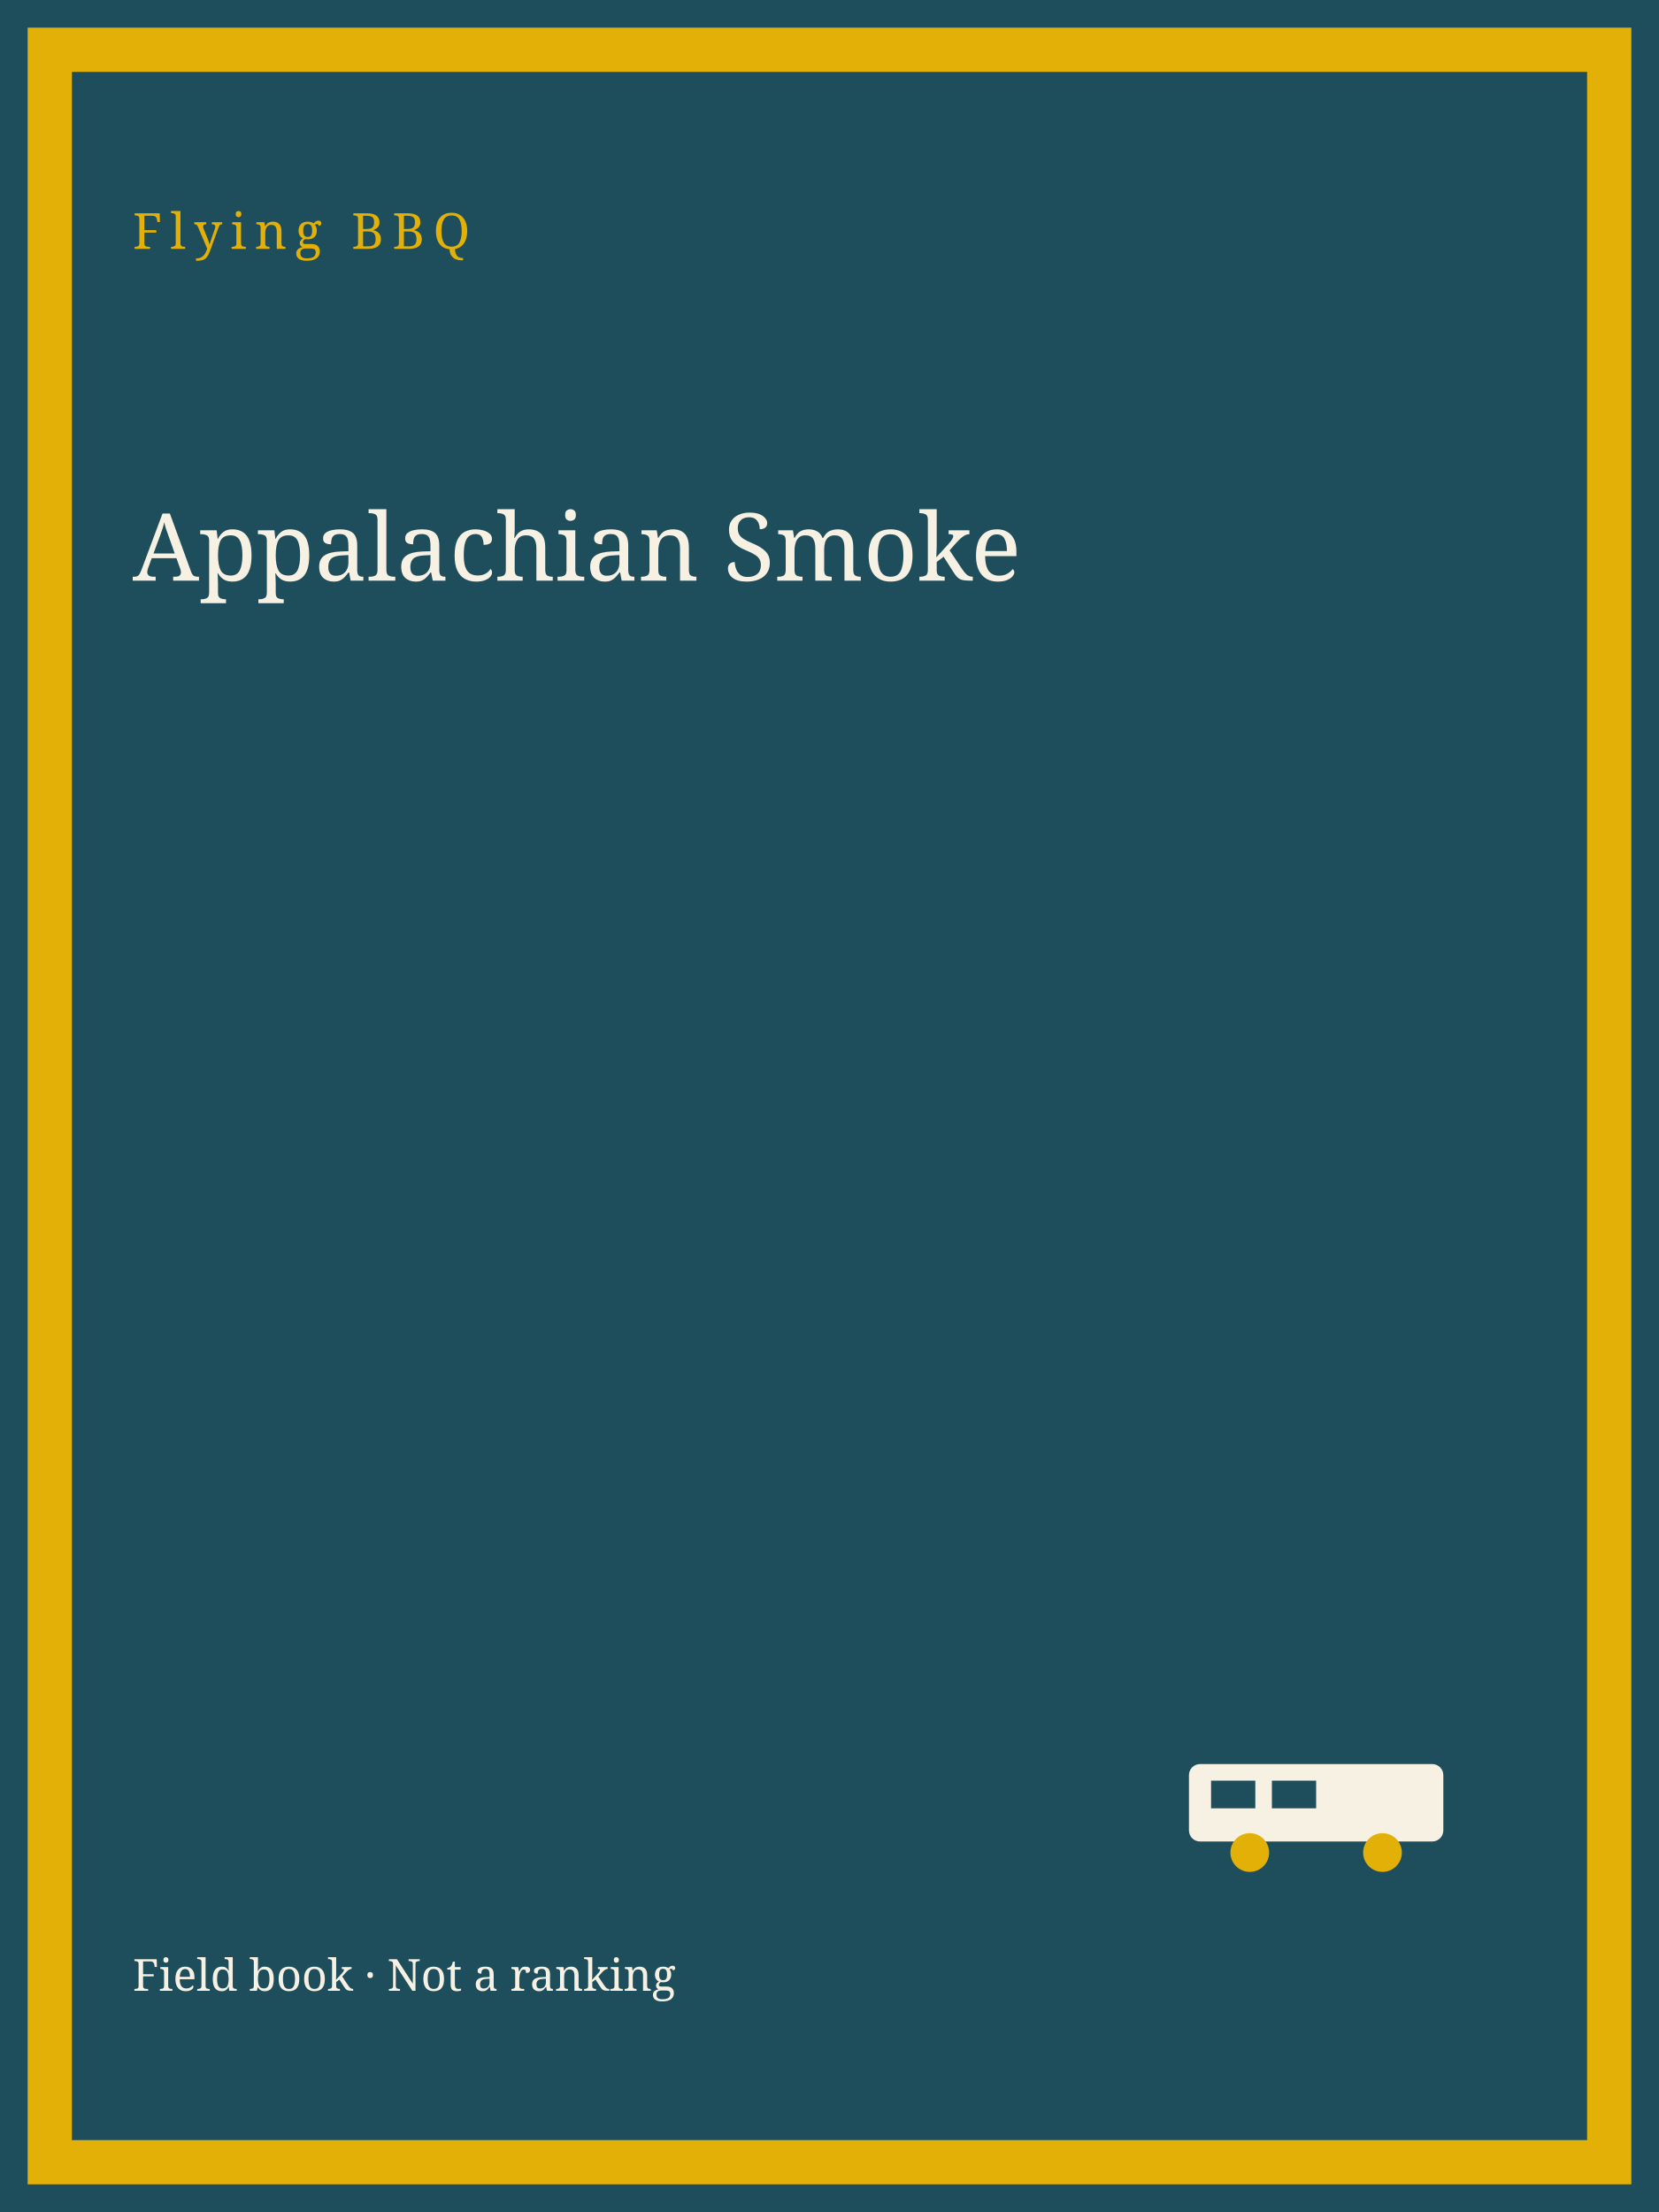
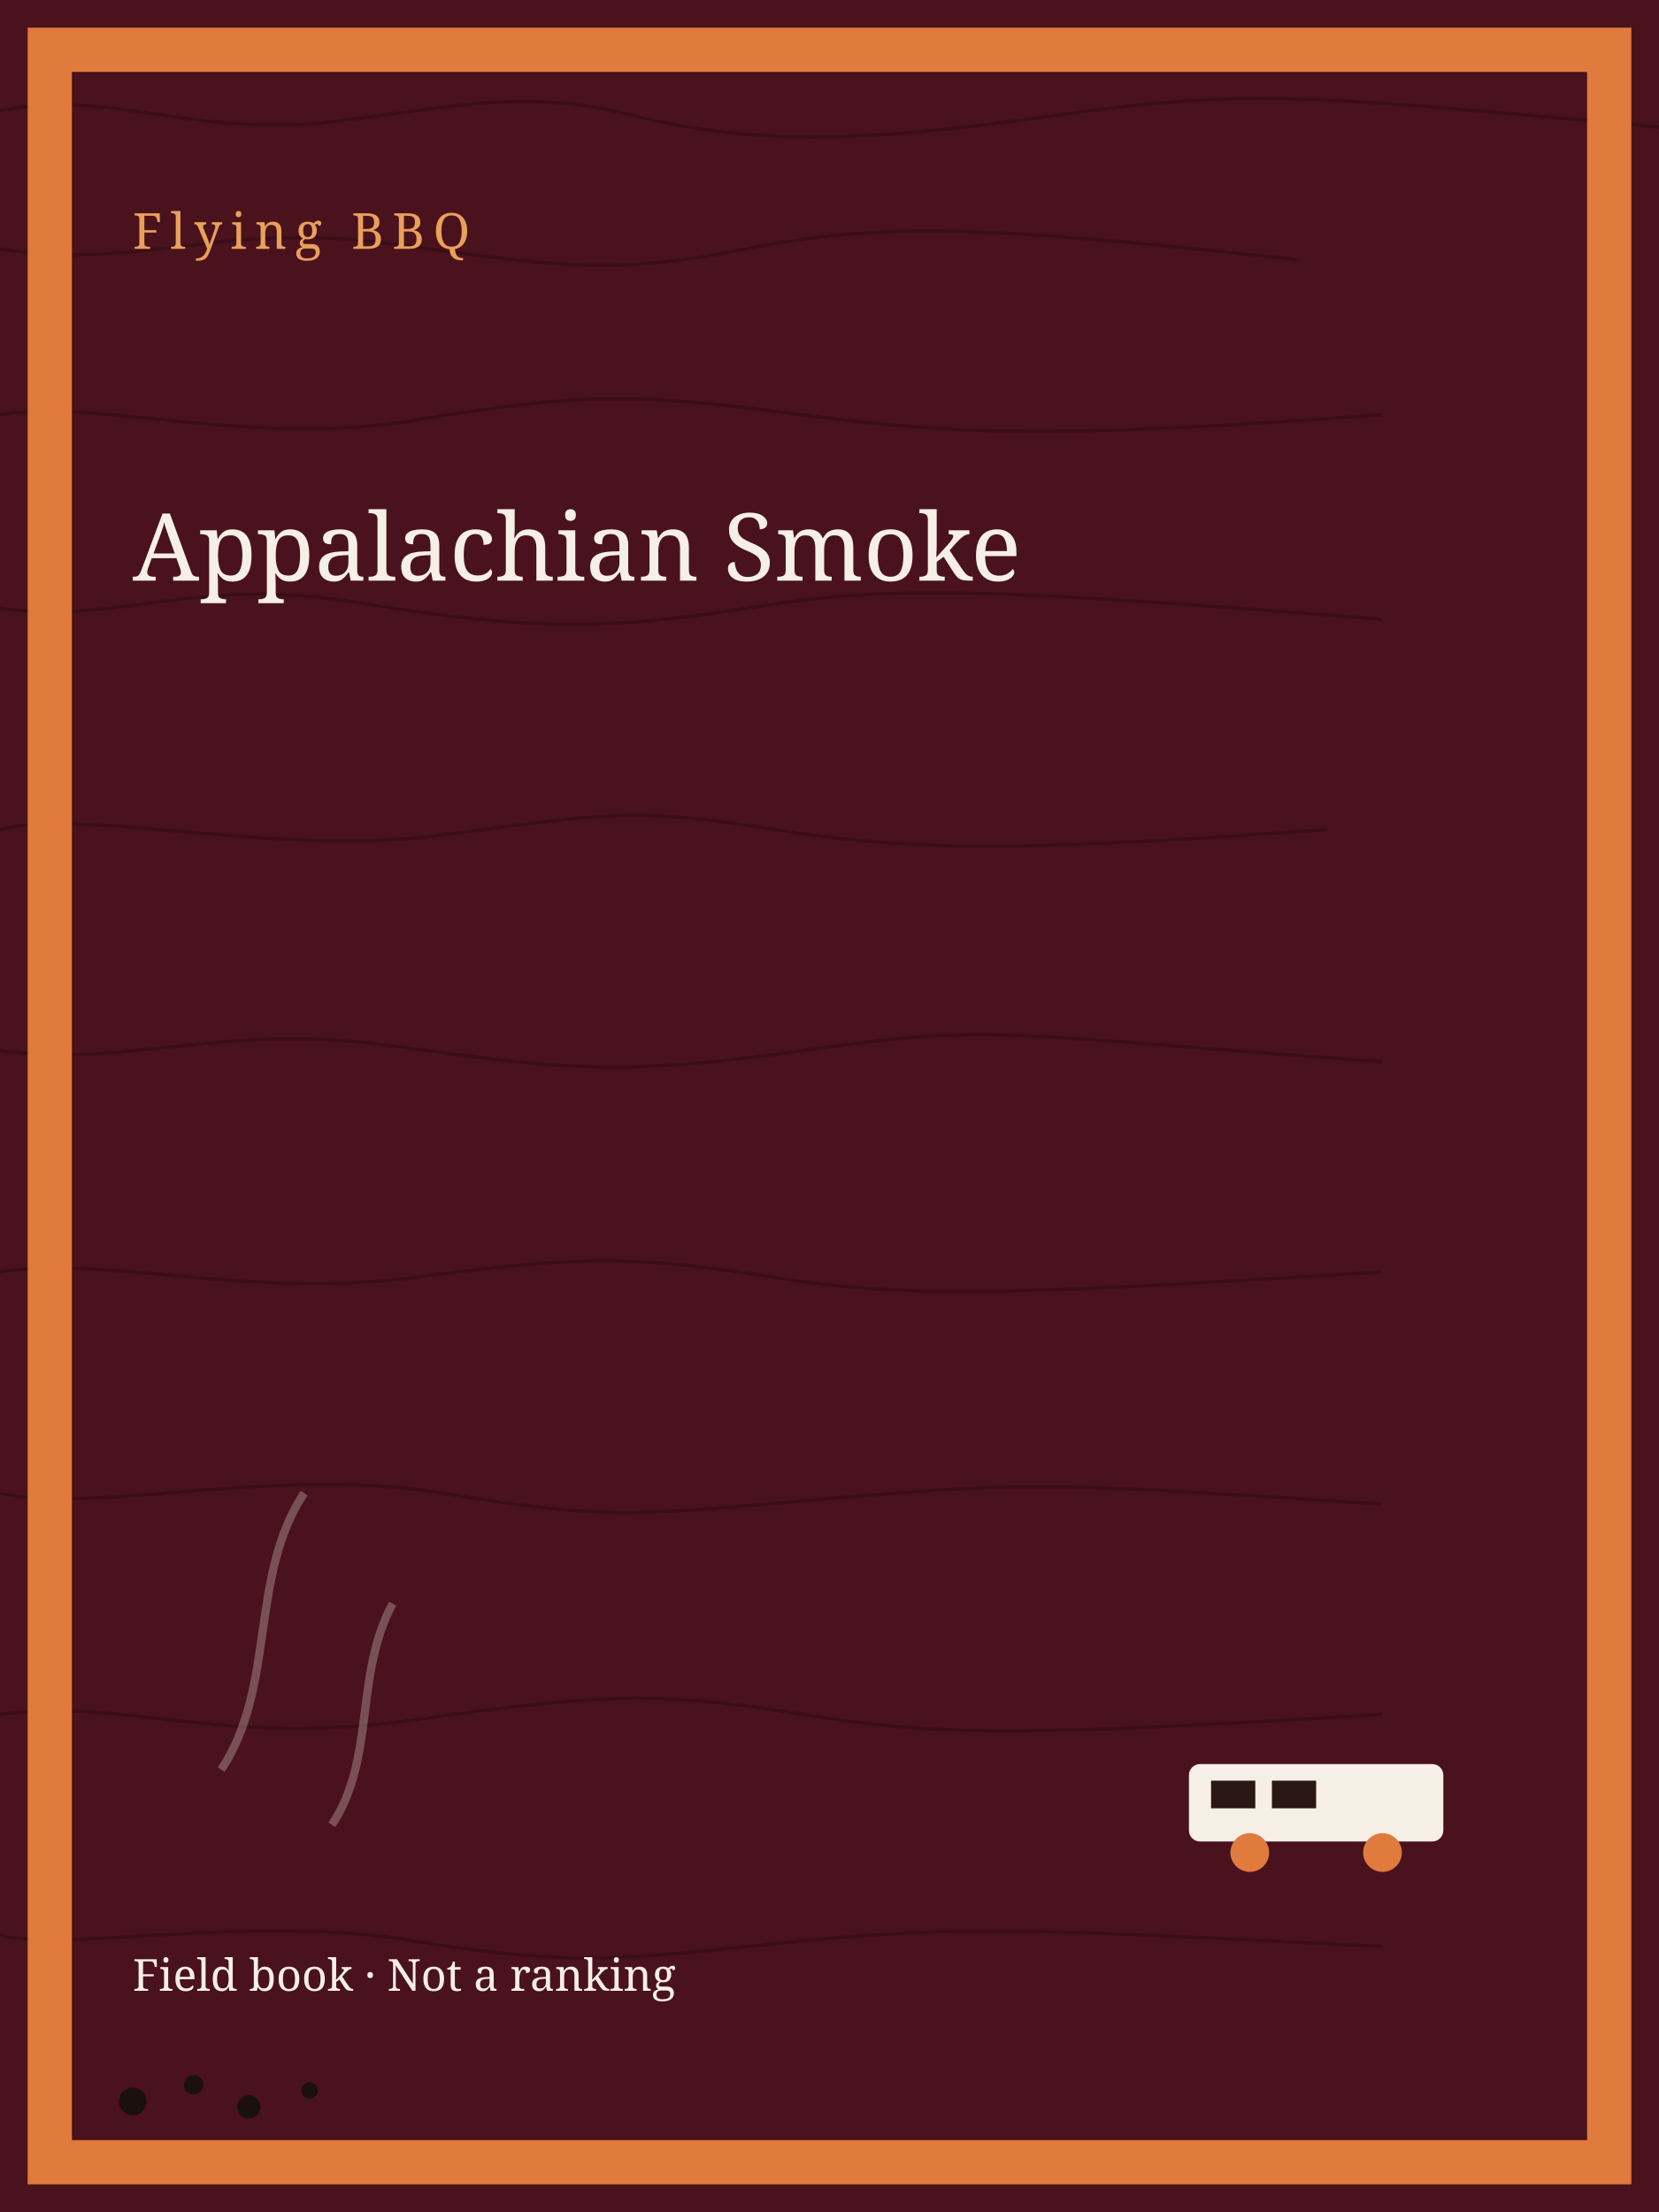
<svg xmlns="http://www.w3.org/2000/svg" viewBox="0 0 600 800">
-   <rect width="600" height="800" fill="#1e4d5c" />
-   <rect x="18" y="18" width="564" height="764" fill="none" stroke="#e2b007" stroke-width="16" />
-   <text x="48" y="90" fill="#e2b007" font-family="Georgia, serif" font-size="18" letter-spacing="3">Flying BBQ</text>
-   <text x="48" y="210" fill="#f7f1e4" font-family="Georgia, serif" font-size="34">Appalachian Smoke</text>
+   <rect width="600" height="800" fill="#4a121c" />
+   <g fill="none" stroke="#2a0a10" stroke-width="1.2" opacity="0.5">
+     <path d="M0 40c40-8 70 10 120 4s70-12 110-2 80 10 150 0 90-8 220 4" />
+     <path d="M0 90c50 8 80-10 140-2s80 12 130 2 90-8 200 4" />
+     <path d="M0 150c36-6 90 12 150 2s80-10 140-2 100 8 210 0" />
+     <path d="M0 220c44 6 70-12 130-2s90 10 140 2 80-8 230 4" />
+     <path d="M0 300c30-8 100 10 160 2s70-10 120-2 90 8 200 0" />
+     <path d="M0 380c48 6 80-10 140-2s80 12 150 2 70-6 210 4" />
+     <path d="M0 460c40-6 90 10 150 2s80-8 130 0 90 6 220-2" />
+     <path d="M0 540c32 8 100-10 160 0s70 8 140 2 80-6 200 2" />
+     <path d="M0 620c46-6 80 12 150 2s90-10 140-2 80 8 210 0" />
+     <path d="M0 700c28 6 90-8 150 2s80 6 140 0 90-4 210 2" />
+   </g>
+   <g fill="#1a100e">
+     <circle cx="48" cy="760" r="5" />
+     <circle cx="70" cy="754" r="3.5" />
+     <circle cx="90" cy="762" r="4.2" />
+     <circle cx="112" cy="756" r="3" />
+   </g>
+   <g fill="none" stroke="#f6efe6" stroke-width="3" opacity="0.28">
+     <path d="M80 640c20-30 10-70 30-100" />
+     <path d="M120 660c16-24 8-54 22-80" />
+   </g>
+   <rect x="18" y="18" width="564" height="764" fill="none" stroke="#e07a3d" stroke-width="16" />
+   <text x="48" y="90" fill="#e8a05a" font-family="Georgia, serif" font-size="18" letter-spacing="3">Flying BBQ</text>
+   <text x="48" y="210" fill="#f6efe6" font-family="Georgia, serif" font-size="34">Appalachian Smoke</text>
  <g transform="translate(430, 620)">
-     <rect x="0" y="18" width="92" height="28" rx="4" fill="#f7f1e4" />
-     <rect x="8" y="24" width="16" height="10" fill="#1e4d5c" />
-     <rect x="30" y="24" width="16" height="10" fill="#1e4d5c" />
-     <circle cx="22" cy="50" r="7" fill="#e2b007" />
-     <circle cx="70" cy="50" r="7" fill="#e2b007" />
+     <rect x="0" y="18" width="92" height="28" rx="4" fill="#f6efe6" />
+     <rect x="8" y="24" width="16" height="10" fill="#2a1814" />
+     <rect x="30" y="24" width="16" height="10" fill="#2a1814" />
+     <circle cx="22" cy="50" r="7" fill="#e07a3d" />
+     <circle cx="70" cy="50" r="7" fill="#e07a3d" />
  </g>
-   <text x="48" y="720" fill="#f7f1e4" font-family="Georgia, serif" font-size="16">Field book · Not a ranking</text>
+   <text x="48" y="720" fill="#f6efe6" font-family="Georgia, serif" font-size="16">Field book · Not a ranking</text>
</svg>
